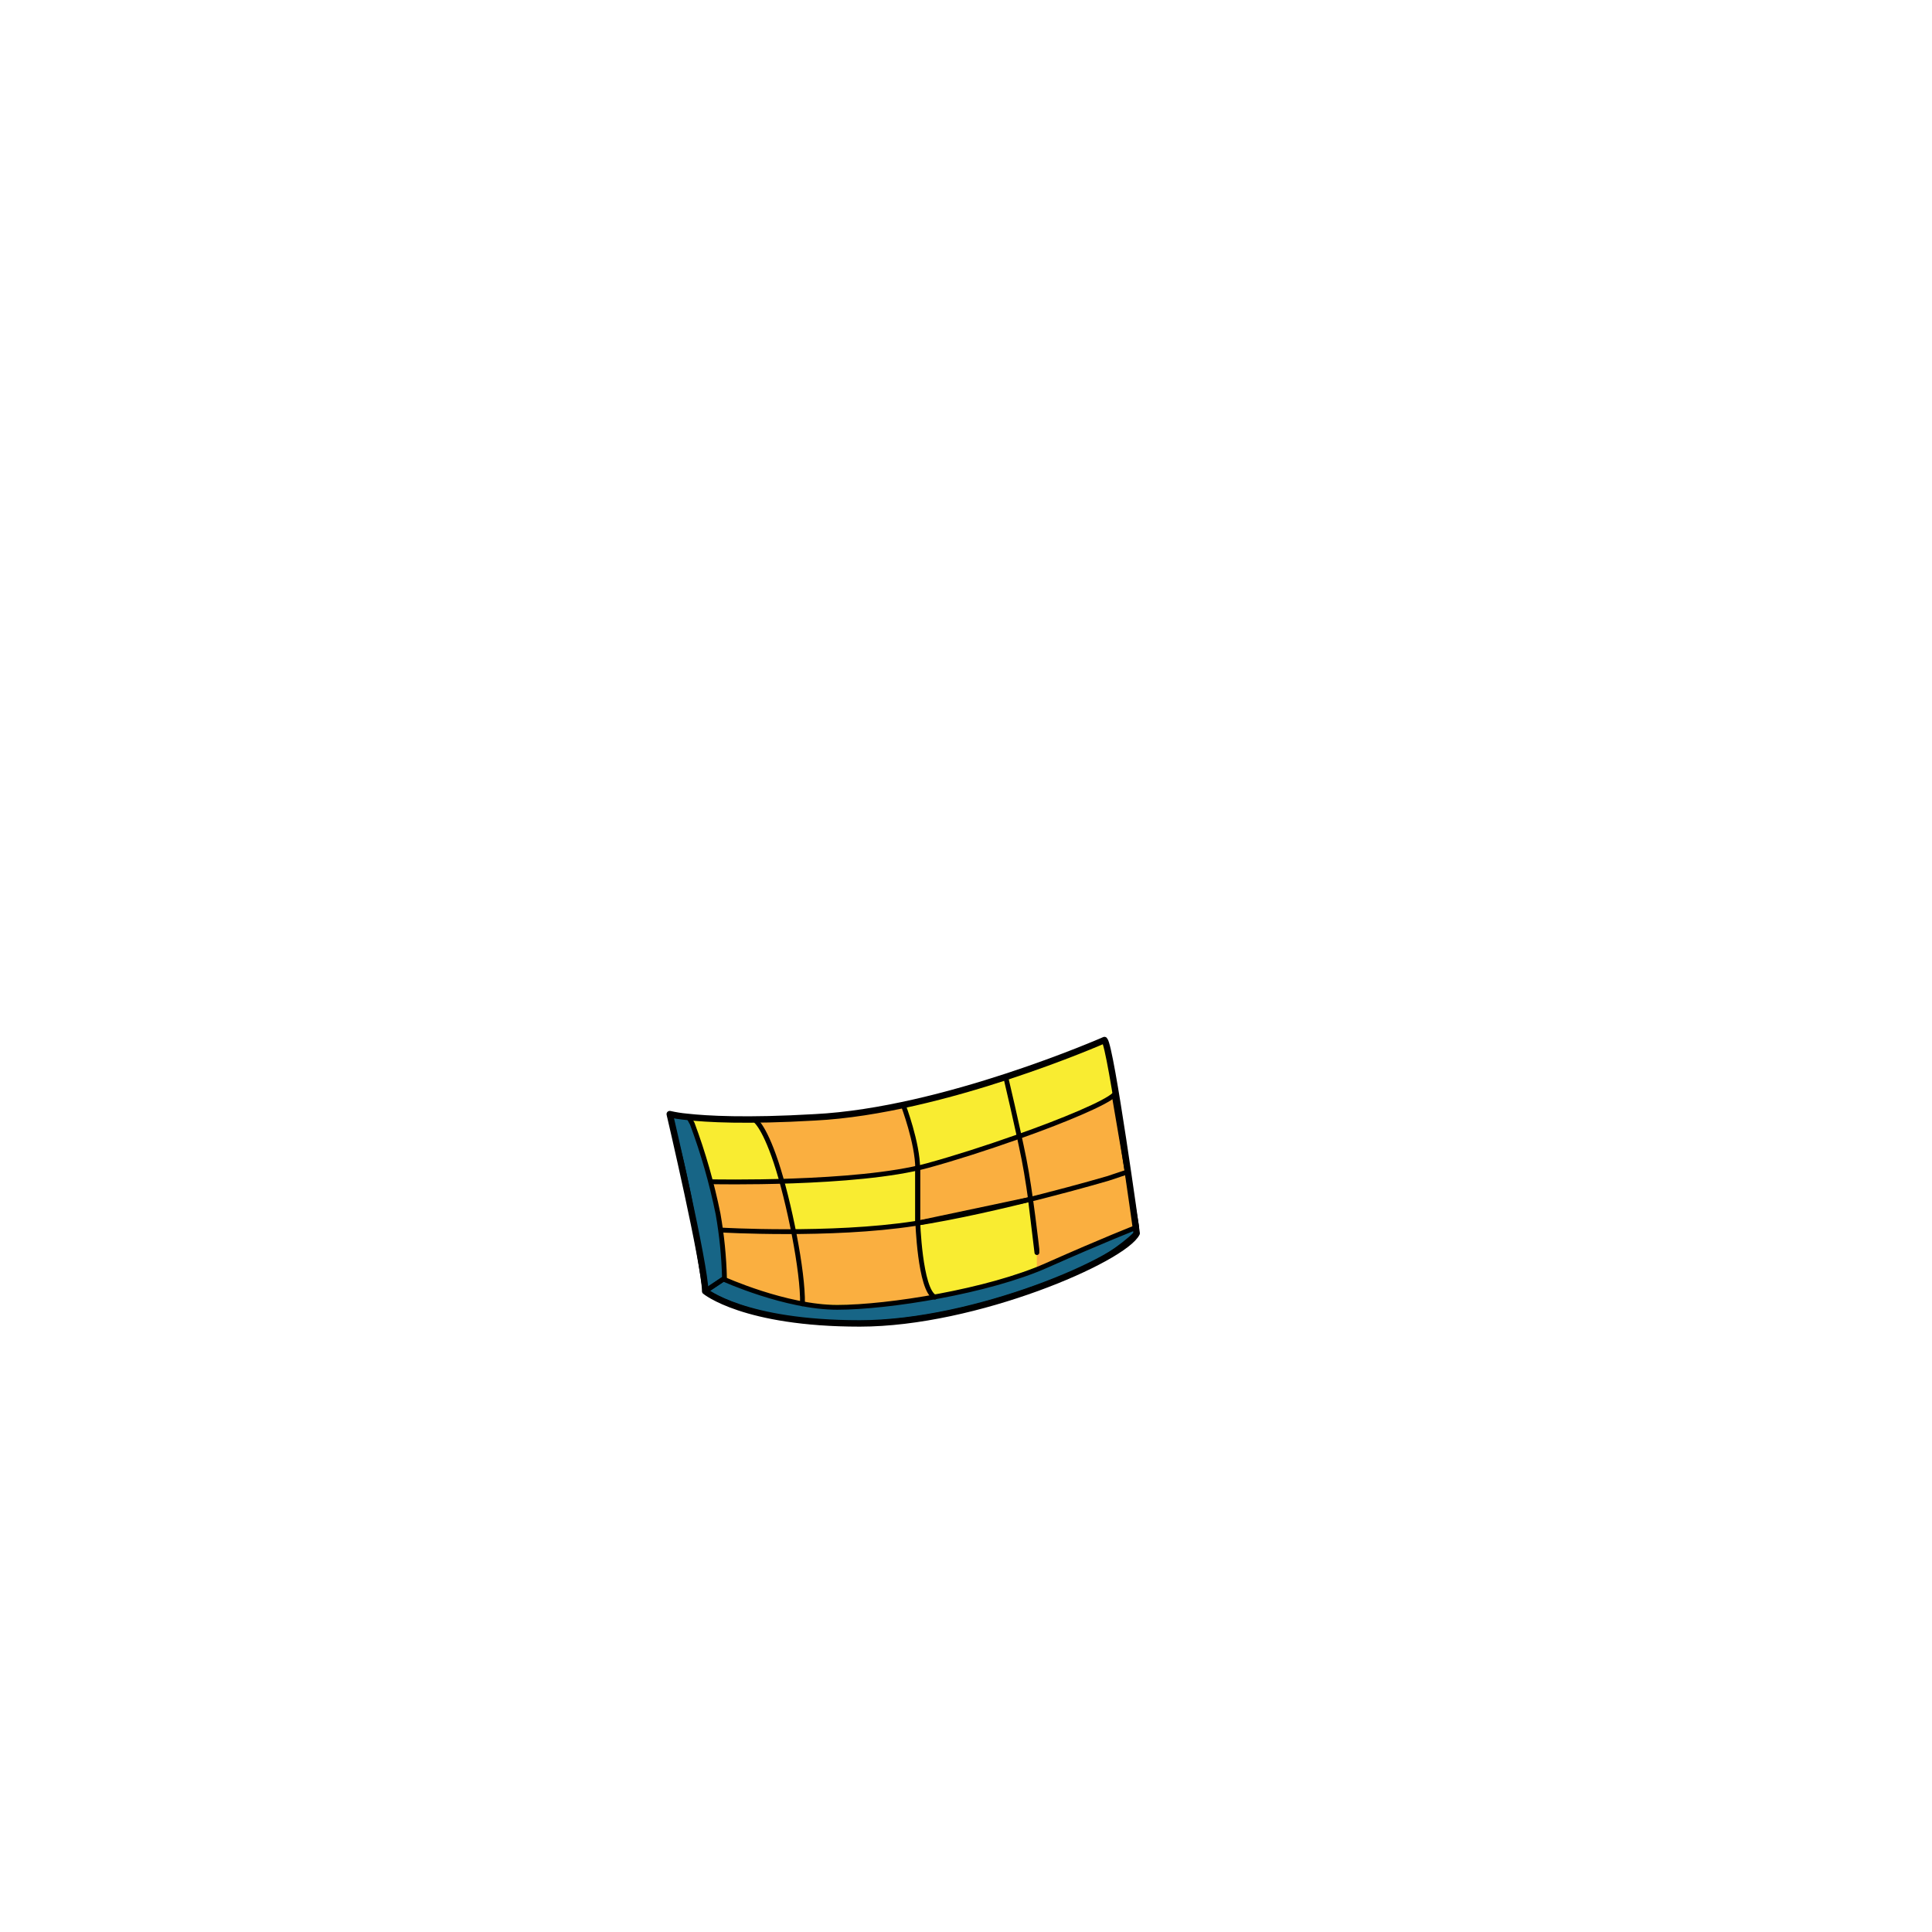
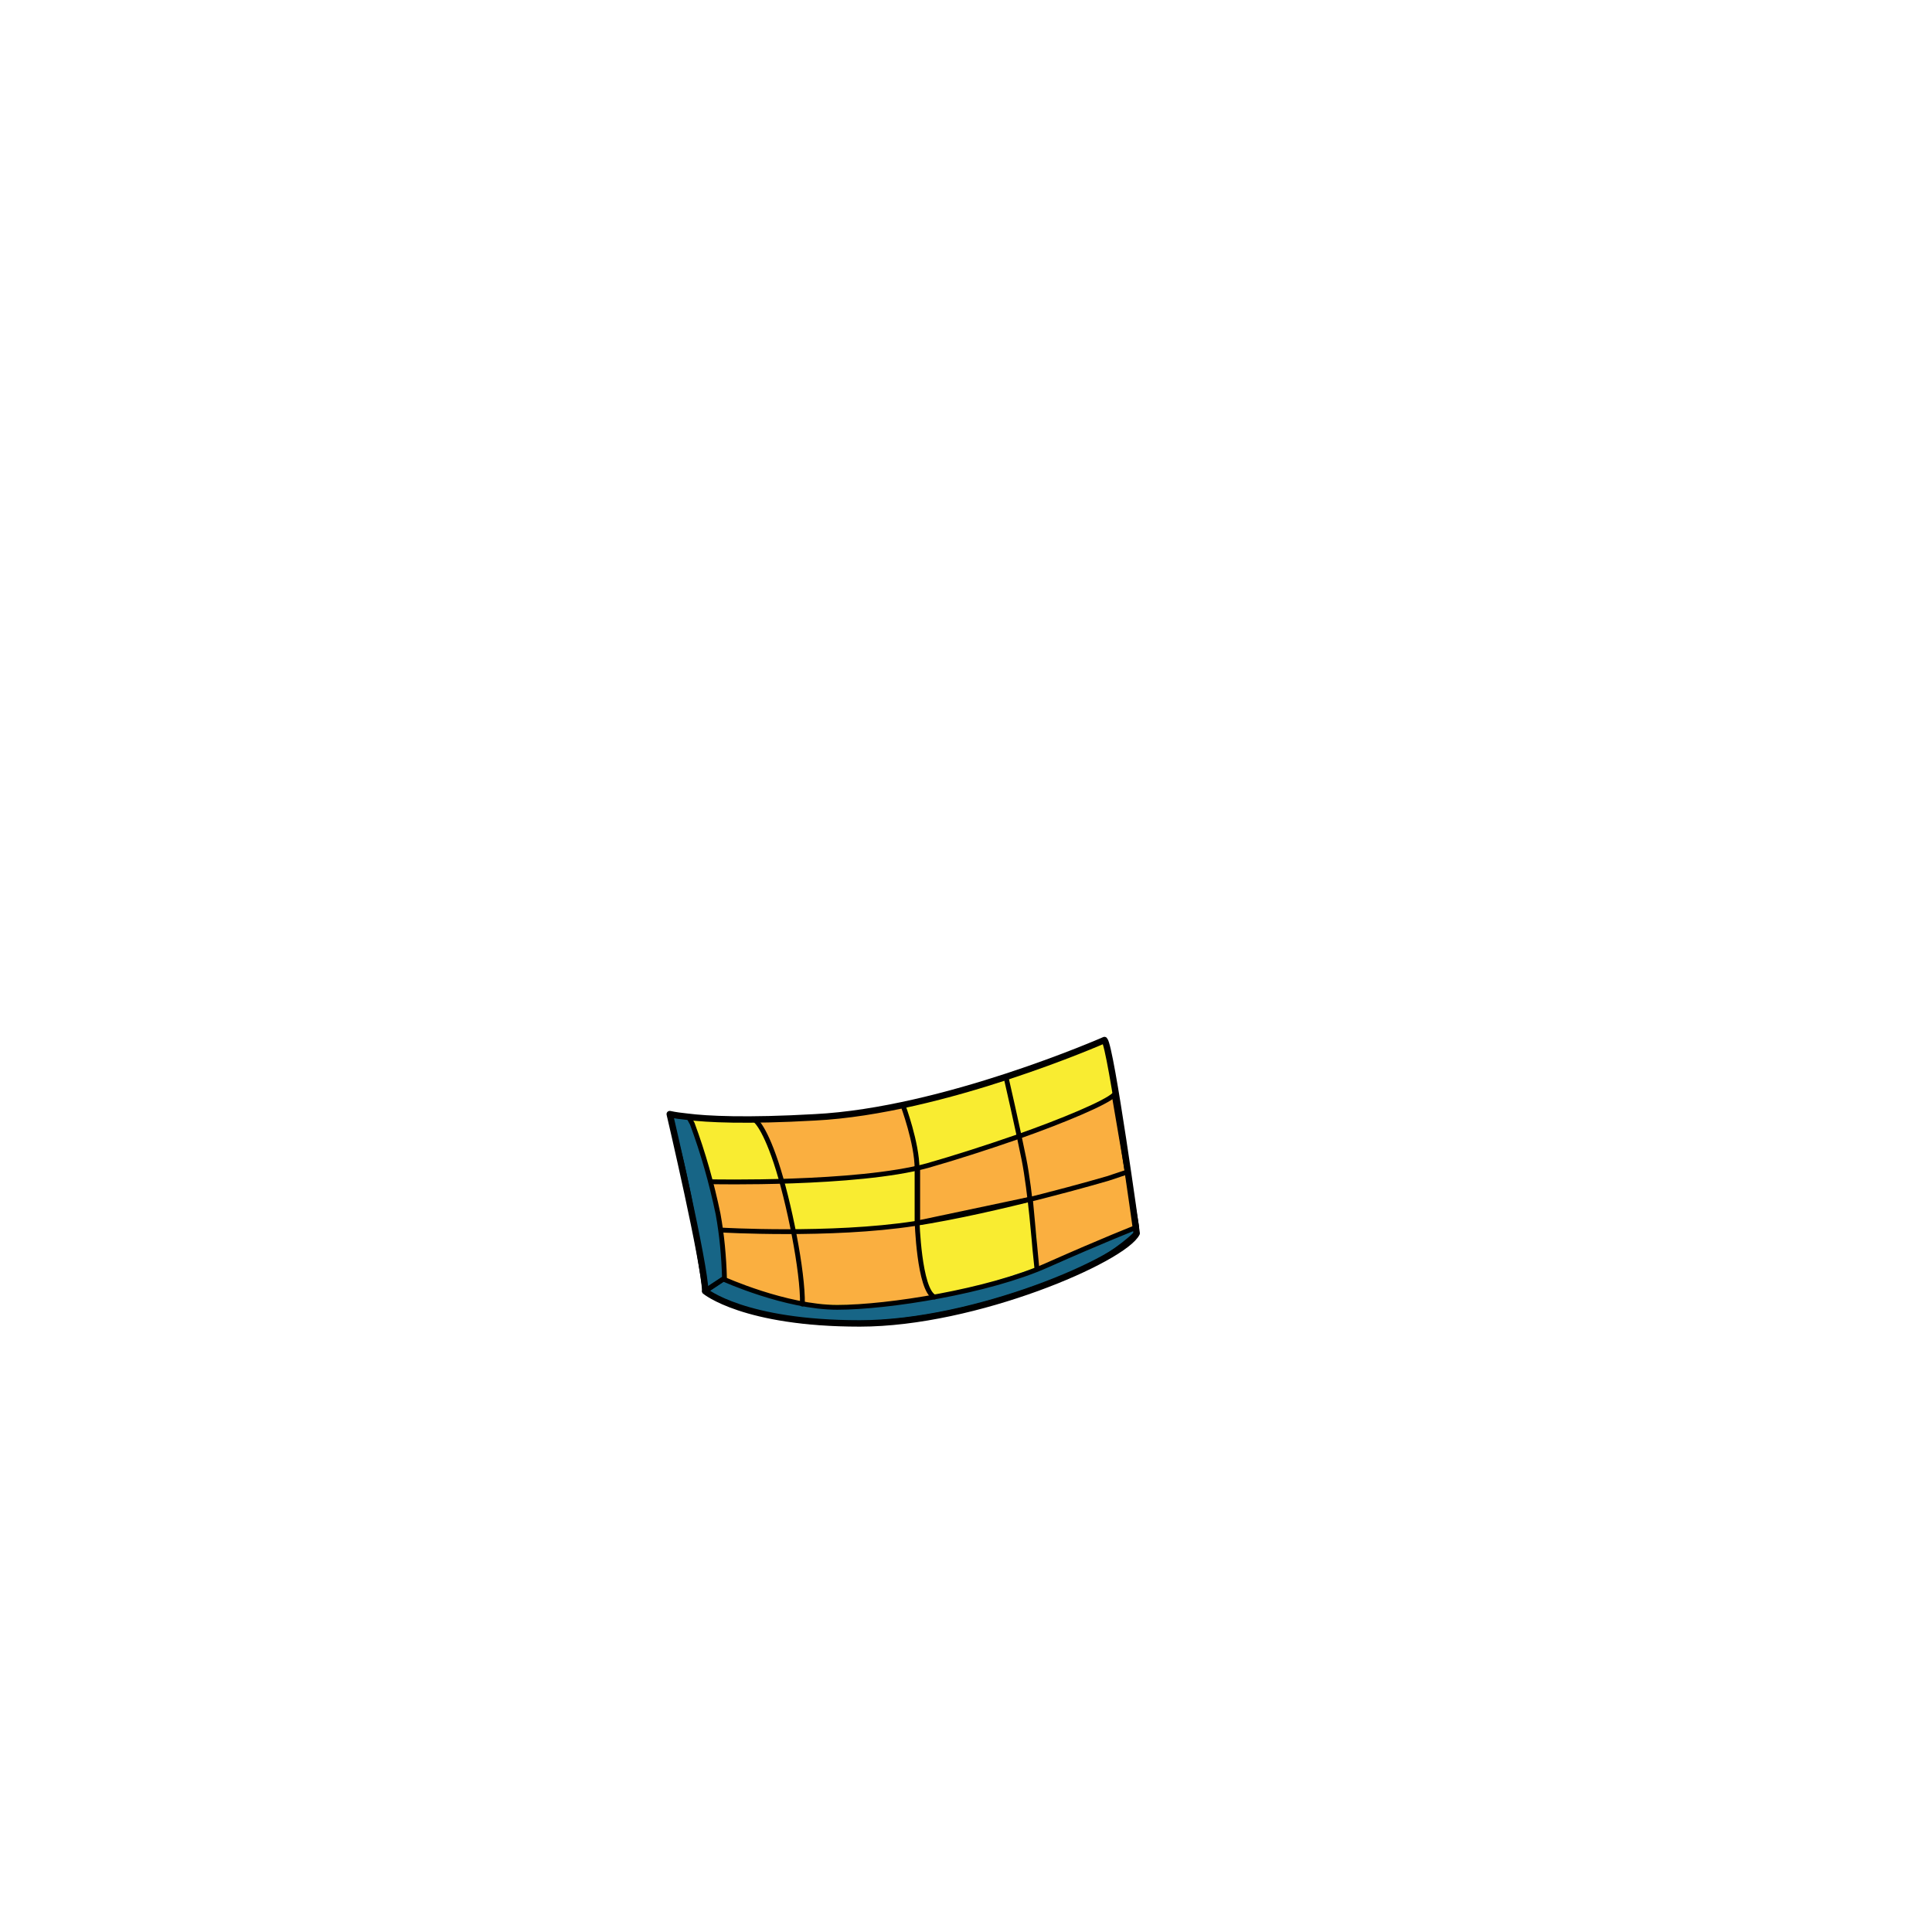
- <svg xmlns="http://www.w3.org/2000/svg" viewBox="0 0 300 300">
-   <defs>
-     <style>.cls-1{fill:#26a9e0;}.cls-2{fill:#f9ec31;}.cls-3{fill:#faaf40;}.cls-4,.cls-6{fill:none;}.cls-4,.cls-5,.cls-6{stroke:#000;stroke-linecap:round;stroke-linejoin:round;}.cls-5{fill-opacity:0.4;}.cls-5,.cls-6{stroke-width:0.75px;}</style>
-   </defs>
+ <svg xmlns="http://www.w3.org/2000/svg" version="1.1" id="Layer_1" x="0px" y="0px" viewBox="0 0 300 300" style="enable-background:new 0 0 300 300;" xml:space="preserve">
+   <style type="text/css">
+ 	.st0{fill:#26A9E0;}
+ 	.st1{fill:#F9EC31;}
+ 	.st2{fill:#FAAF40;}
+ 	.st3{fill:none;stroke:#000000;stroke-linecap:round;stroke-linejoin:round;}
+ 	.st4{fill-opacity:0.4;stroke:#000000;stroke-width:0.75;stroke-linecap:round;stroke-linejoin:round;}
+ 	.st5{fill:none;stroke:#000000;stroke-width:0.75;stroke-linecap:round;stroke-linejoin:round;}
+ </style>
  <g id="mouth-04">
-     <path id="fill_color" data-name="fill color" class="cls-1" d="M104,173s5.5,23.5,5.5,27.5c0,0,6,5,24,5s41-10,43-14c0,0-4-29-5-30,0,0-25,11-45,12-10.61.62-16.74.27-19.85-.08A20.06,20.06,0,0,1,104,173Z" />
-     <path class="cls-2" d="M106.65,173.42s3.08,5.1,4.72,14.34,1,10.85,1,10.85S123,203,128,203a73,73,0,0,0,18-1.77,131.07,131.07,0,0,0,22.47-7.33l7.93-3.29-3.18-21.13-1.7-8s-26,11-45,12-20,0-20,0" />
-     <path class="cls-3" d="M142.5,181.5V190l17.5-4,1,6v4.9l15-5.9-3-20.5C173.15,170.88,153.19,178.85,142.5,181.5Z" />
-     <path class="cls-3" d="M142.4,190a38.22,38.22,0,0,0,2.1,11.5s-10.5,1.5-17,1S113,199,113,199l-2.5-15.5h11L123,191A122,122,0,0,0,142.4,190Z" />
-     <path class="cls-3" d="M118,174l3.5,9c7.62.33,21-1.5,21-1.5s-1.13-7.27-2.5-9.5Z" />
-     <path class="cls-4" d="M104,173s5.5,23.5,5.5,27.5c0,0,6,5,24,5s41-10,43-14c0,0-4-29-5-30,0,0-25,11-45,12-10.61.62-16.74.27-19.85-.08A20.06,20.06,0,0,1,104,173Z" />
-     <path class="cls-5" d="M112.33,198.61S122,203,130,203s23.5-2.5,32.5-6.5,13.88-5.89,13.88-5.89l.12.89a31.45,31.45,0,0,1-8.77,5.75c-5.23,2.25-19.73,8.25-35.48,8.25s-22.75-5-22.75-5l2.83-1.89" />
-     <path class="cls-5" d="M107.5,174.5a93.08,93.08,0,0,1,4,14,67.34,67.34,0,0,1,1,10l-3,2s-2.2-15.2-4.6-23.6l-.9-3.69,2.93.25Z" />
-     <path class="cls-6" d="M124.61,202.46c.11-5-2.11-16-4.11-22s-3.42-6.66-3.42-6.66" />
-     <path class="cls-6" d="M140.25,171.58s2.25,5.92,2.25,9.92v8s.33,10.83,2.67,11.92" />
-     <path class="cls-6" d="M112,191s17,1,30-1,30-7,30-7l3-1" />
-     <path class="cls-6" d="M142.5,181.5v8.42l17.51-3.7,1,8.28V194s-1-9-2-14-2.84-12.76-2.84-12.76" />
-     <path class="cls-6" d="M176.5,190.5,173,170c-1.23,1.23-7.76,4-15.16,6.6-4.63,1.64-9.61,3.24-13.84,4.4-11,3-33.55,2.5-33.55,2.5" />
+     <path id="fill_color" class="st0" d="M104,173c0,0,5.5,23.5,5.5,27.5c0,0,6,5,24,5s41-10,43-14c0,0-4-29-5-30c0,0-25,11-45,12   c-10.6,0.6-16.7,0.3-19.8-0.1C105.8,173.3,104.9,173.2,104,173z" />
+     <path class="st1" d="M106.7,173.4c0,0,3.1,5.1,4.7,14.3s1,10.9,1,10.9S123,203,128,203c6.1,0.2,12.1-0.4,18-1.8   c7.7-1.8,15.2-4.2,22.5-7.3l7.9-3.3l-3.2-21.1l-1.7-8c0,0-26,11-45,12s-20,0-20,0" />
+     <path class="st2" d="M142.5,181.5v8.5l17.5-4l1,6v4.9l15-5.9l-3-20.5C173.1,170.9,153.2,178.9,142.5,181.5z" />
+     <path class="st2" d="M142.4,190c0.1,3.9,0.8,7.8,2.1,11.5c0,0-10.5,1.5-17,1S113,199,113,199l-2.5-15.5h11l1.5,7.5   C129.5,191.2,136,190.8,142.4,190z" />
+     <path class="st2" d="M118,174l3.5,9c7.6,0.3,21-1.5,21-1.5s-1.1-7.3-2.5-9.5L118,174z" />
+     <path class="st3" d="M104,173c0,0,5.5,23.5,5.5,27.5c0,0,6,5,24,5s41-10,43-14c0,0-4-29-5-30c0,0-25,11-45,12   c-10.6,0.6-16.7,0.3-19.8-0.1C105.8,173.3,104.9,173.2,104,173z" />
+     <path class="st4" d="M112.3,198.6c0,0,9.7,4.4,17.7,4.4s23.5-2.5,32.5-6.5s13.9-5.9,13.9-5.9l0.1,0.9c-2.6,2.4-5.5,4.3-8.8,5.8   c-5.2,2.2-19.7,8.2-35.5,8.2s-22.8-5-22.8-5L112.3,198.6" />
+     <path class="st4" d="M107.5,174.5c1.7,4.6,3,9.2,4,14c0.6,3.3,0.9,6.6,1,10l-3,2c0,0-2.2-15.2-4.6-23.6l-0.9-3.7l2.9,0.2   L107.5,174.5z" />
+     <path class="st5" d="M124.6,202.5c0.1-5-2.1-16-4.1-22s-3.4-6.7-3.4-6.7" />
+     <path class="st5" d="M140.2,171.6c0,0,2.2,5.9,2.2,9.9v8c0,0,0.3,10.8,2.7,11.9" />
+     <path class="st5" d="M112,191c0,0,17,1,30-1s30-7,30-7l3-1" />
+     <path class="st5" d="M142.5,181.5v8.4l17.5-3.7l1,10.7l-0.3-2.9c0,0-0.7-9-1.7-14s-2.8-12.8-2.8-12.8" />
+     <path class="st5" d="M176.5,190.5L173,170c-1.2,1.2-7.8,4-15.2,6.6c-4.6,1.6-9.6,3.2-13.8,4.4c-11,3-33.6,2.5-33.6,2.5" />
  </g>
</svg>
